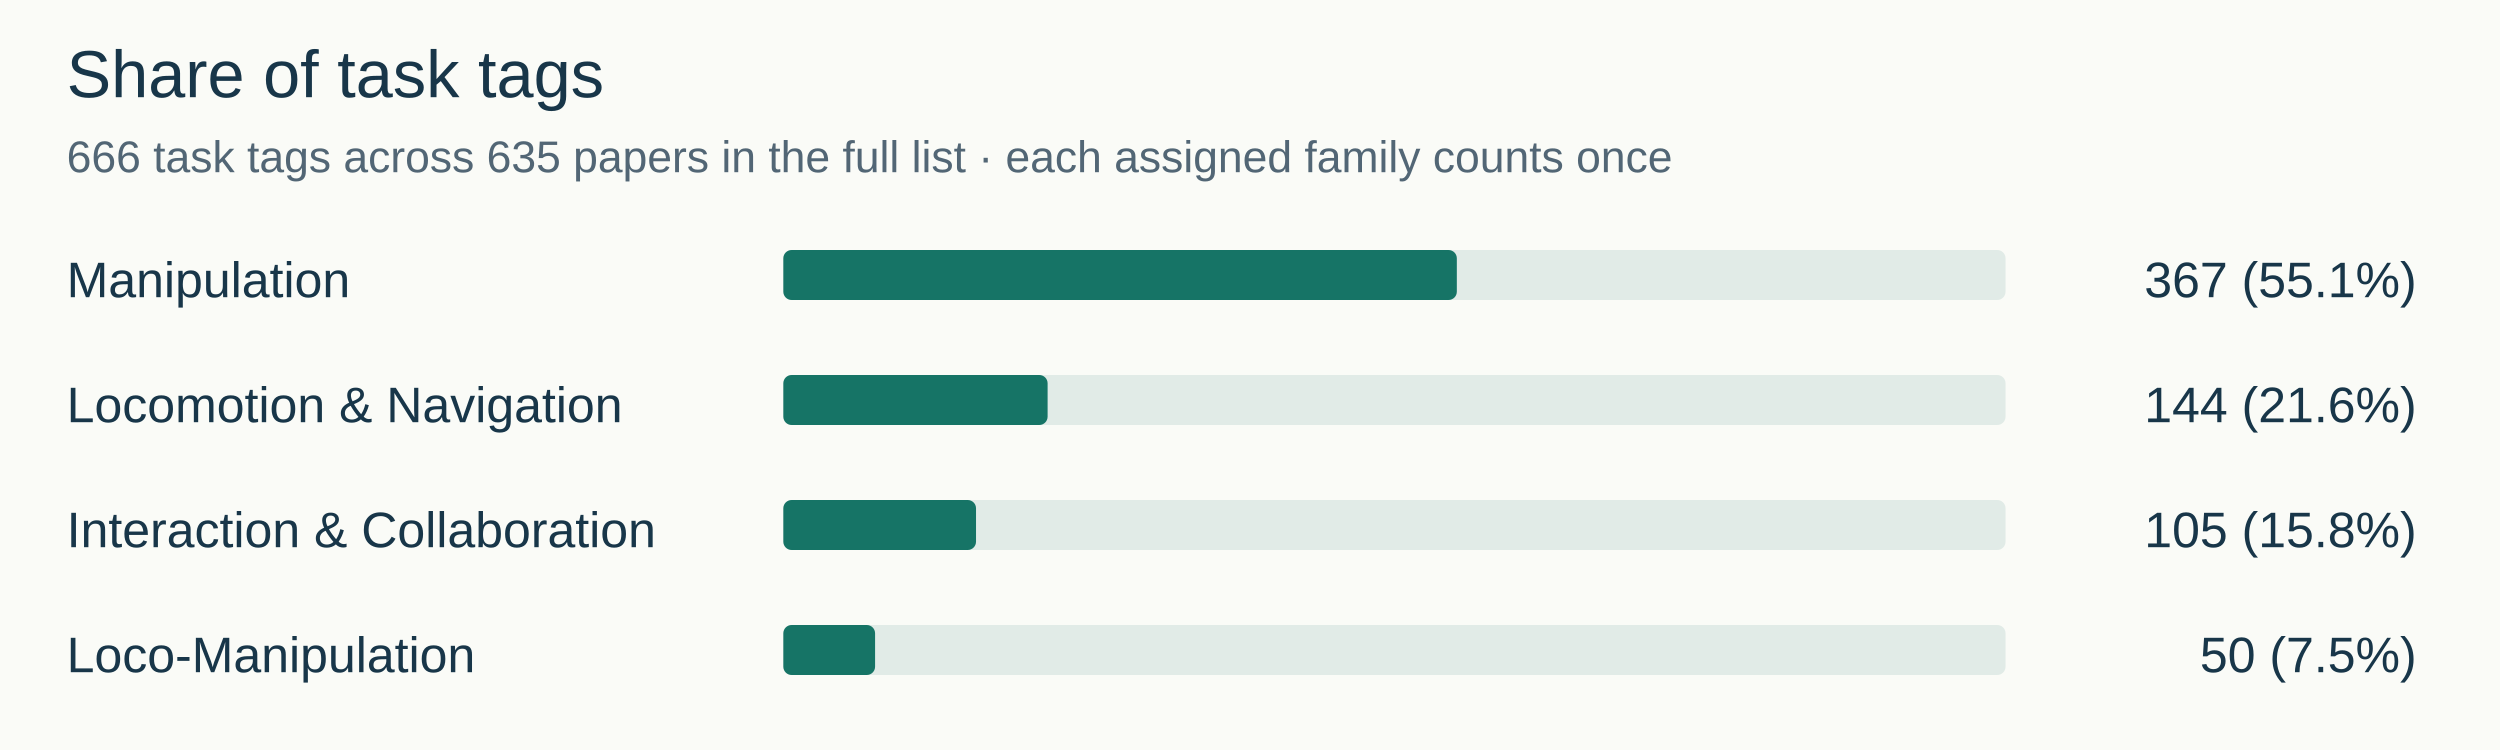
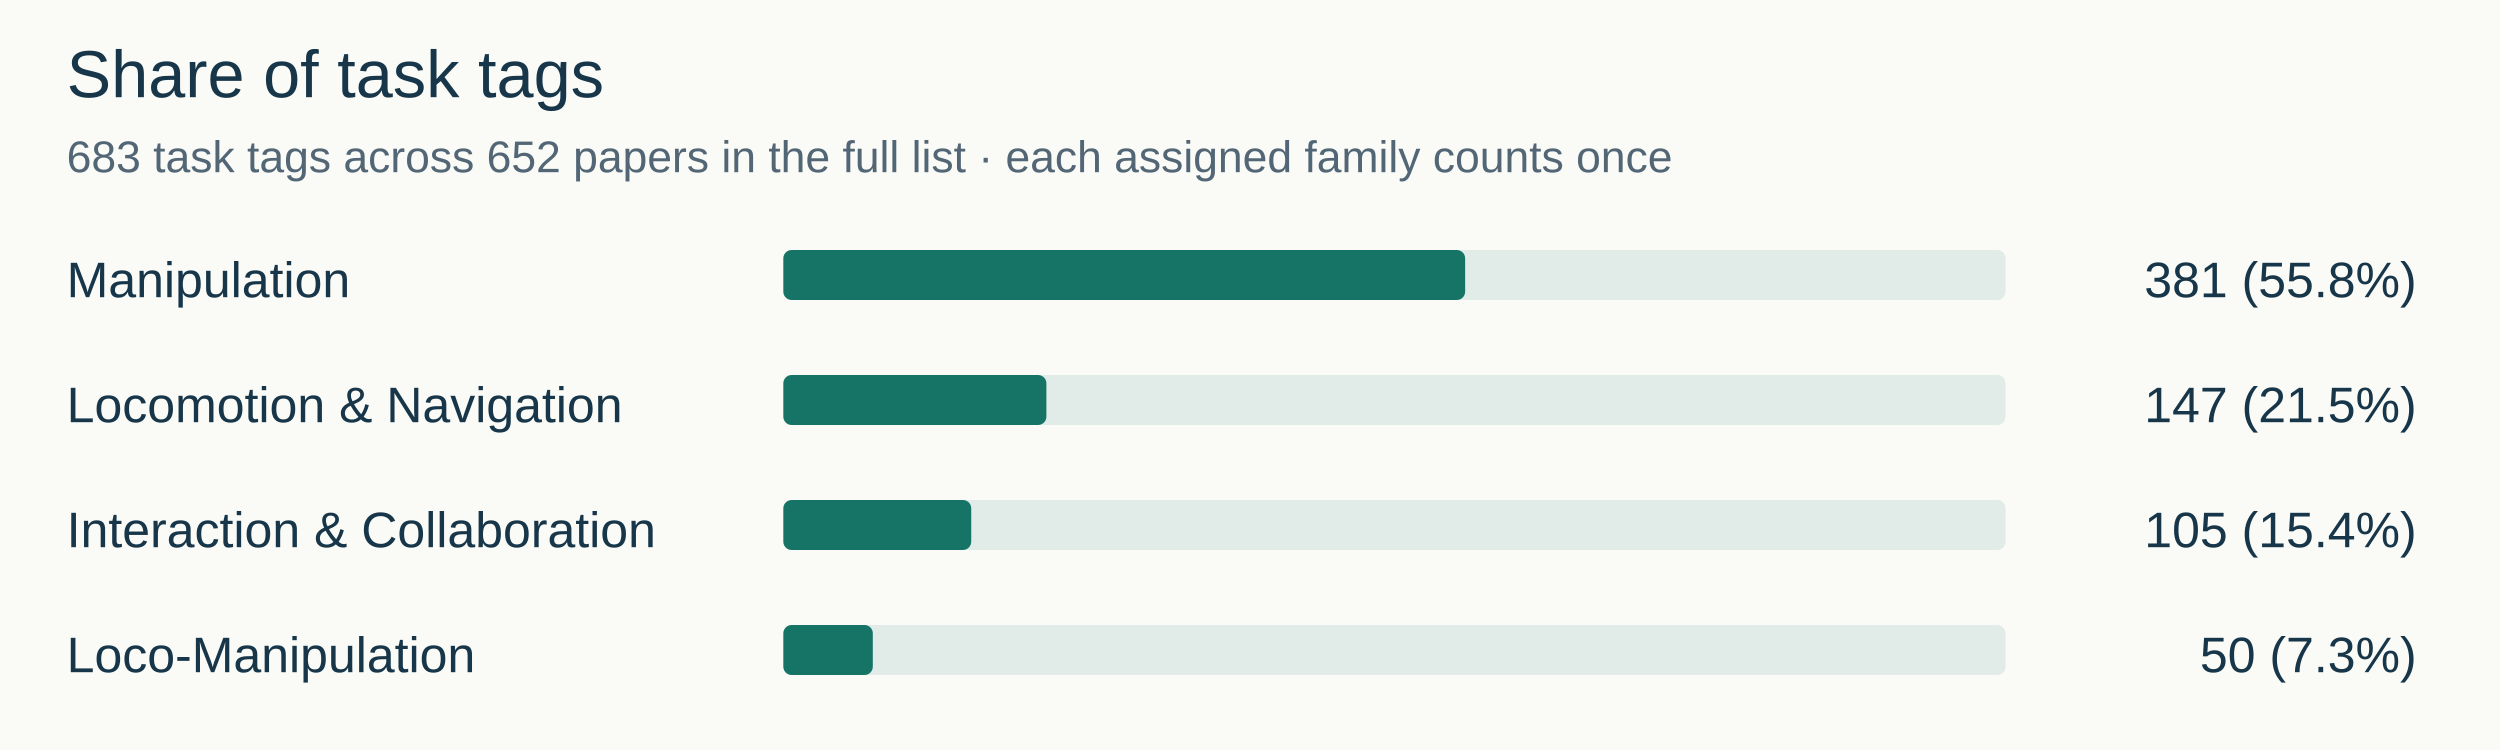
<svg xmlns="http://www.w3.org/2000/svg" width="900" height="270" viewBox="0 0 900 270" font-family="Arial,sans-serif">
  <rect width="900" height="270" fill="#fafbf7" />
  <text x="24" y="35" font-size="24" fill="#183649" text-anchor="start">Share of task tags</text>
-   <text x="24" y="62" font-size="16" fill="#526675" text-anchor="start">666 task tags across 635 papers in the full list · each assigned family counts once</text>
+   <text x="24" y="62" font-size="16" fill="#526675" text-anchor="start">683 task tags across 652 papers in the full list · each assigned family counts once</text>
  <text x="24" y="107" font-size="18" fill="#183649" text-anchor="start">Manipulation</text>
  <rect x="282" y="90" width="440" height="18" rx="3" fill="#e1ebe7" />
-   <rect x="282" y="90" width="242.46" height="18" rx="3" fill="#167466" />
-   <text x="870" y="107" font-size="18" fill="#183649" text-anchor="end">367  (55.1%)</text>
+   <rect x="282" y="90" width="245.45" height="18" rx="3" fill="#167466" />
+   <text x="870" y="107" font-size="18" fill="#183649" text-anchor="end">381  (55.8%)</text>
  <text x="24" y="152" font-size="18" fill="#183649" text-anchor="start">Locomotion &amp; Navigation</text>
  <rect x="282" y="135" width="440" height="18" rx="3" fill="#e1ebe7" />
-   <rect x="282" y="135" width="95.14" height="18" rx="3" fill="#167466" />
-   <text x="870" y="152" font-size="18" fill="#183649" text-anchor="end">144  (21.6%)</text>
+   <rect x="282" y="135" width="94.70" height="18" rx="3" fill="#167466" />
+   <text x="870" y="152" font-size="18" fill="#183649" text-anchor="end">147  (21.5%)</text>
  <text x="24" y="197" font-size="18" fill="#183649" text-anchor="start">Interaction &amp; Collaboration</text>
  <rect x="282" y="180" width="440" height="18" rx="3" fill="#e1ebe7" />
-   <rect x="282" y="180" width="69.37" height="18" rx="3" fill="#167466" />
-   <text x="870" y="197" font-size="18" fill="#183649" text-anchor="end">105  (15.8%)</text>
+   <rect x="282" y="180" width="67.64" height="18" rx="3" fill="#167466" />
+   <text x="870" y="197" font-size="18" fill="#183649" text-anchor="end">105  (15.4%)</text>
  <text x="24" y="242" font-size="18" fill="#183649" text-anchor="start">Loco-Manipulation</text>
  <rect x="282" y="225" width="440" height="18" rx="3" fill="#e1ebe7" />
-   <rect x="282" y="225" width="33.03" height="18" rx="3" fill="#167466" />
-   <text x="870" y="242" font-size="18" fill="#183649" text-anchor="end">50  (7.5%)</text>
+   <rect x="282" y="225" width="32.21" height="18" rx="3" fill="#167466" />
+   <text x="870" y="242" font-size="18" fill="#183649" text-anchor="end">50  (7.3%)</text>
</svg>
